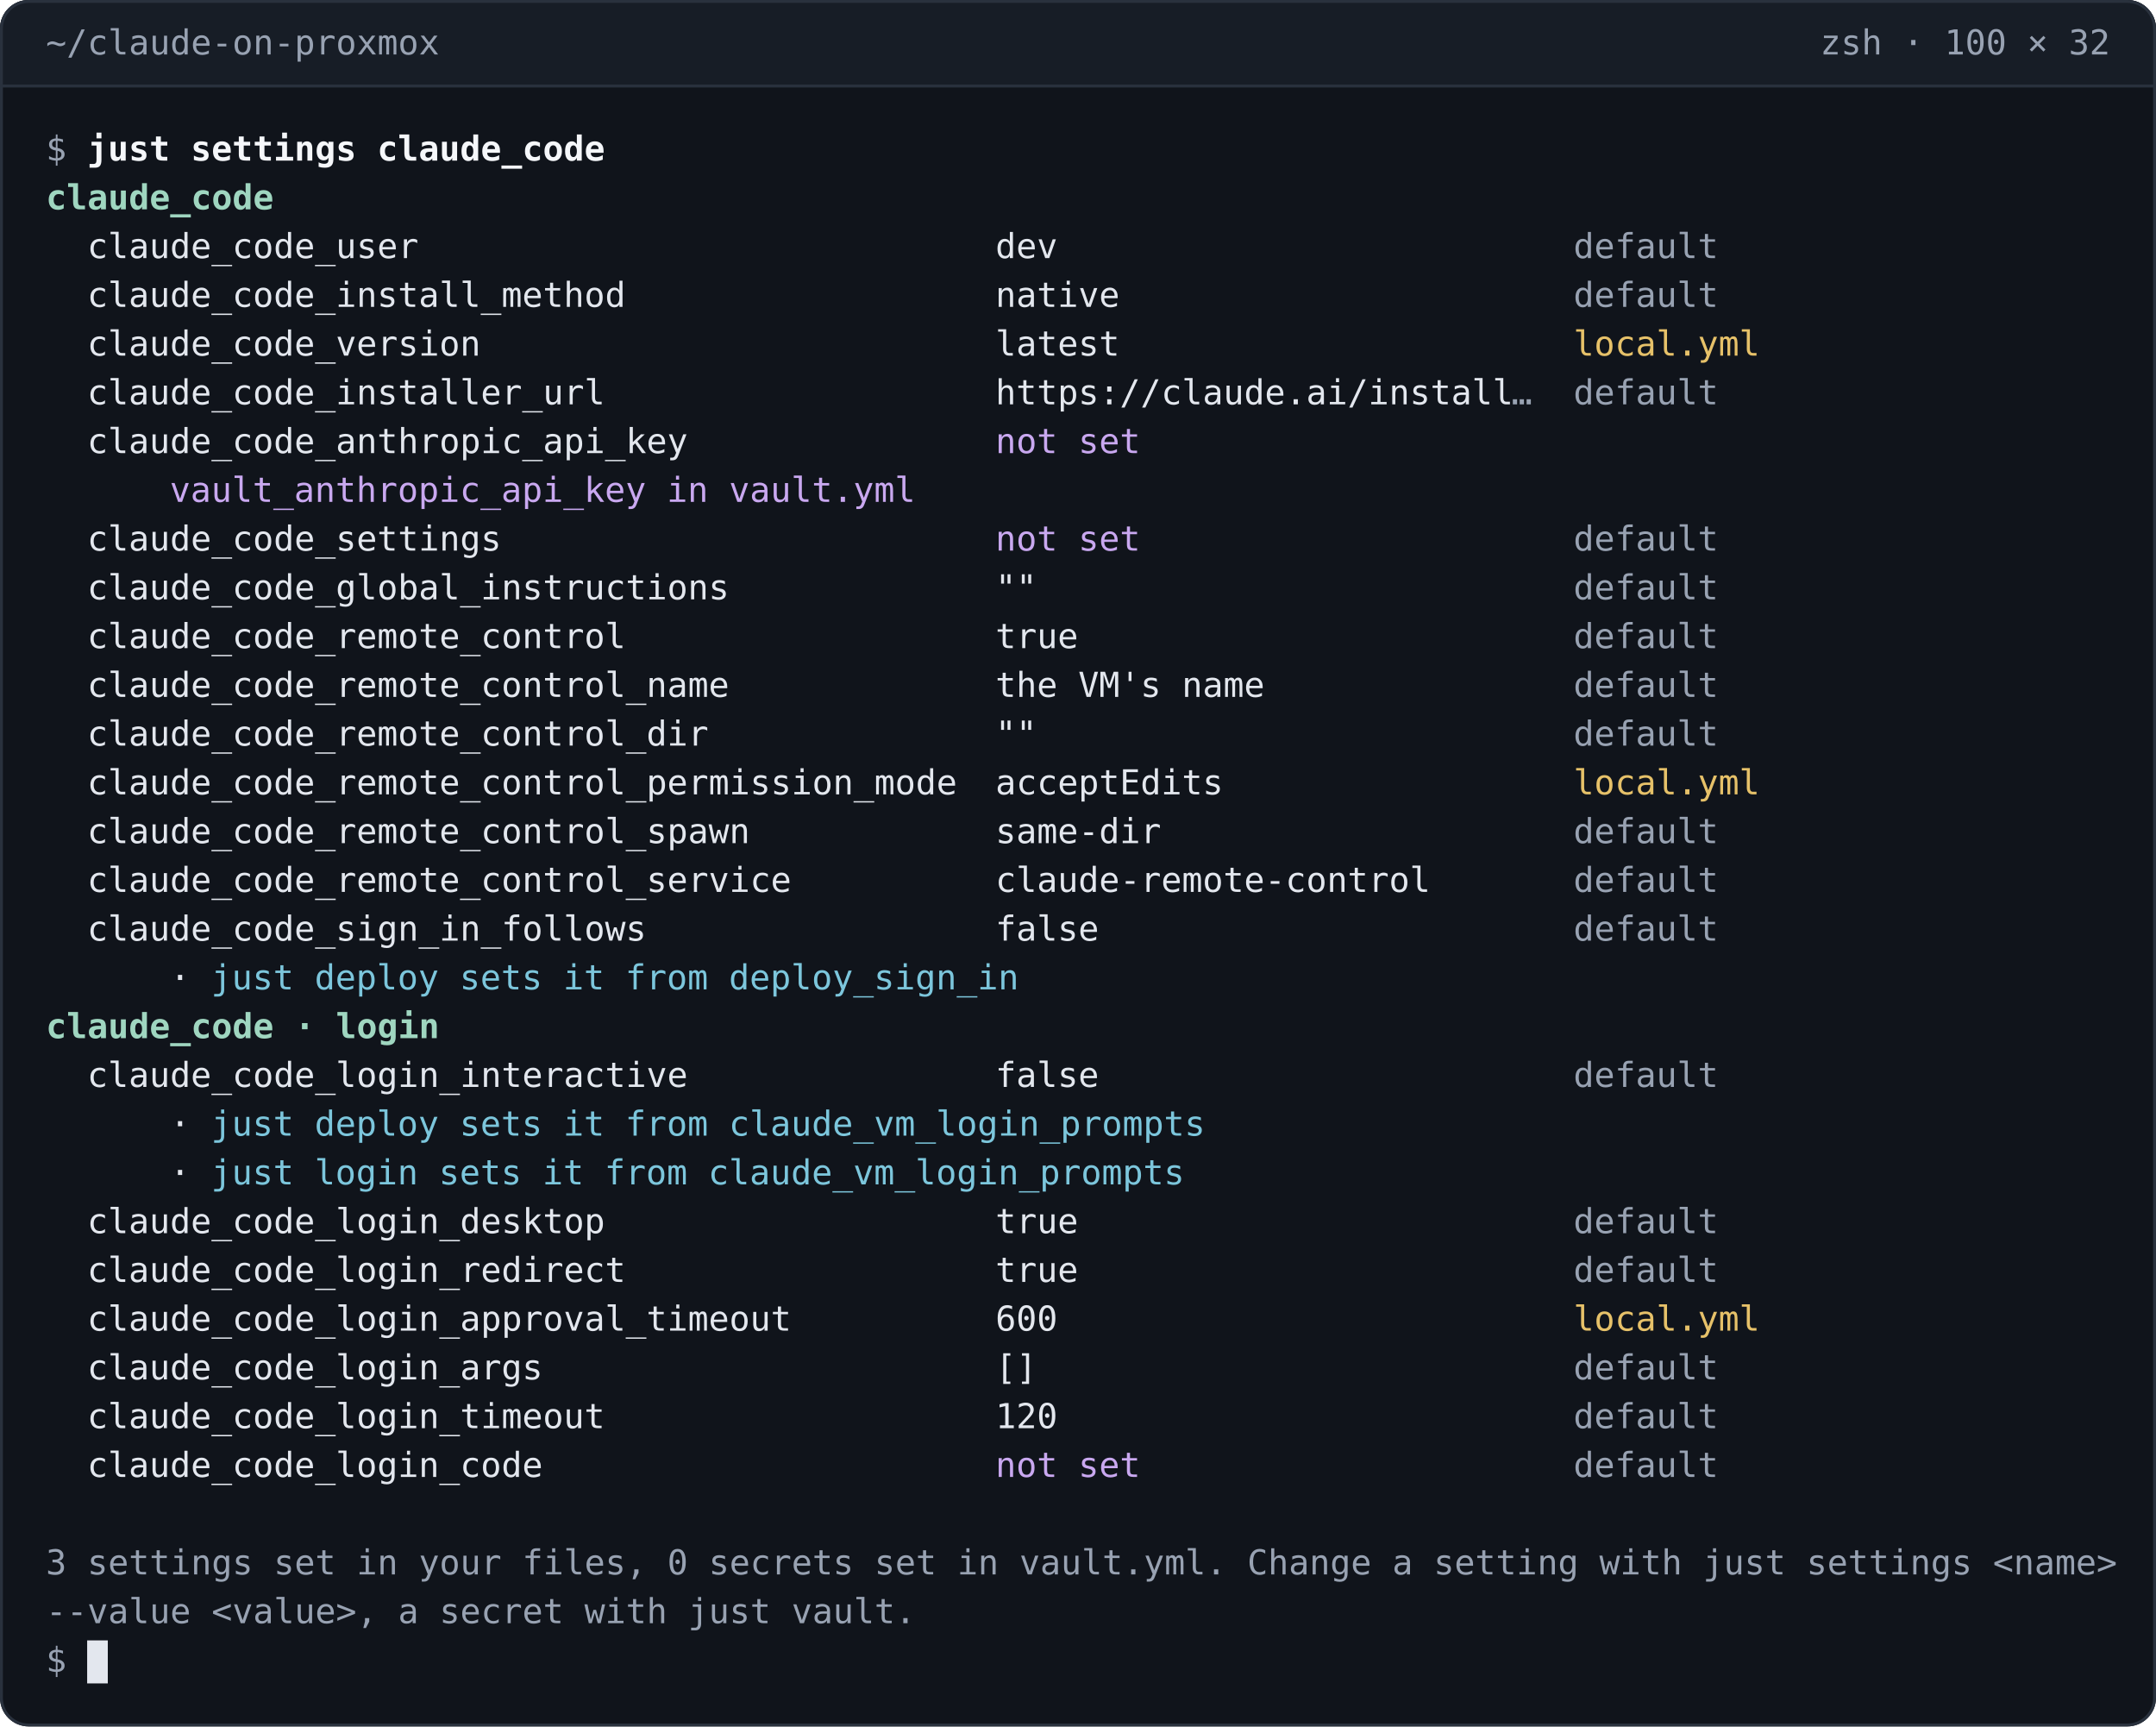
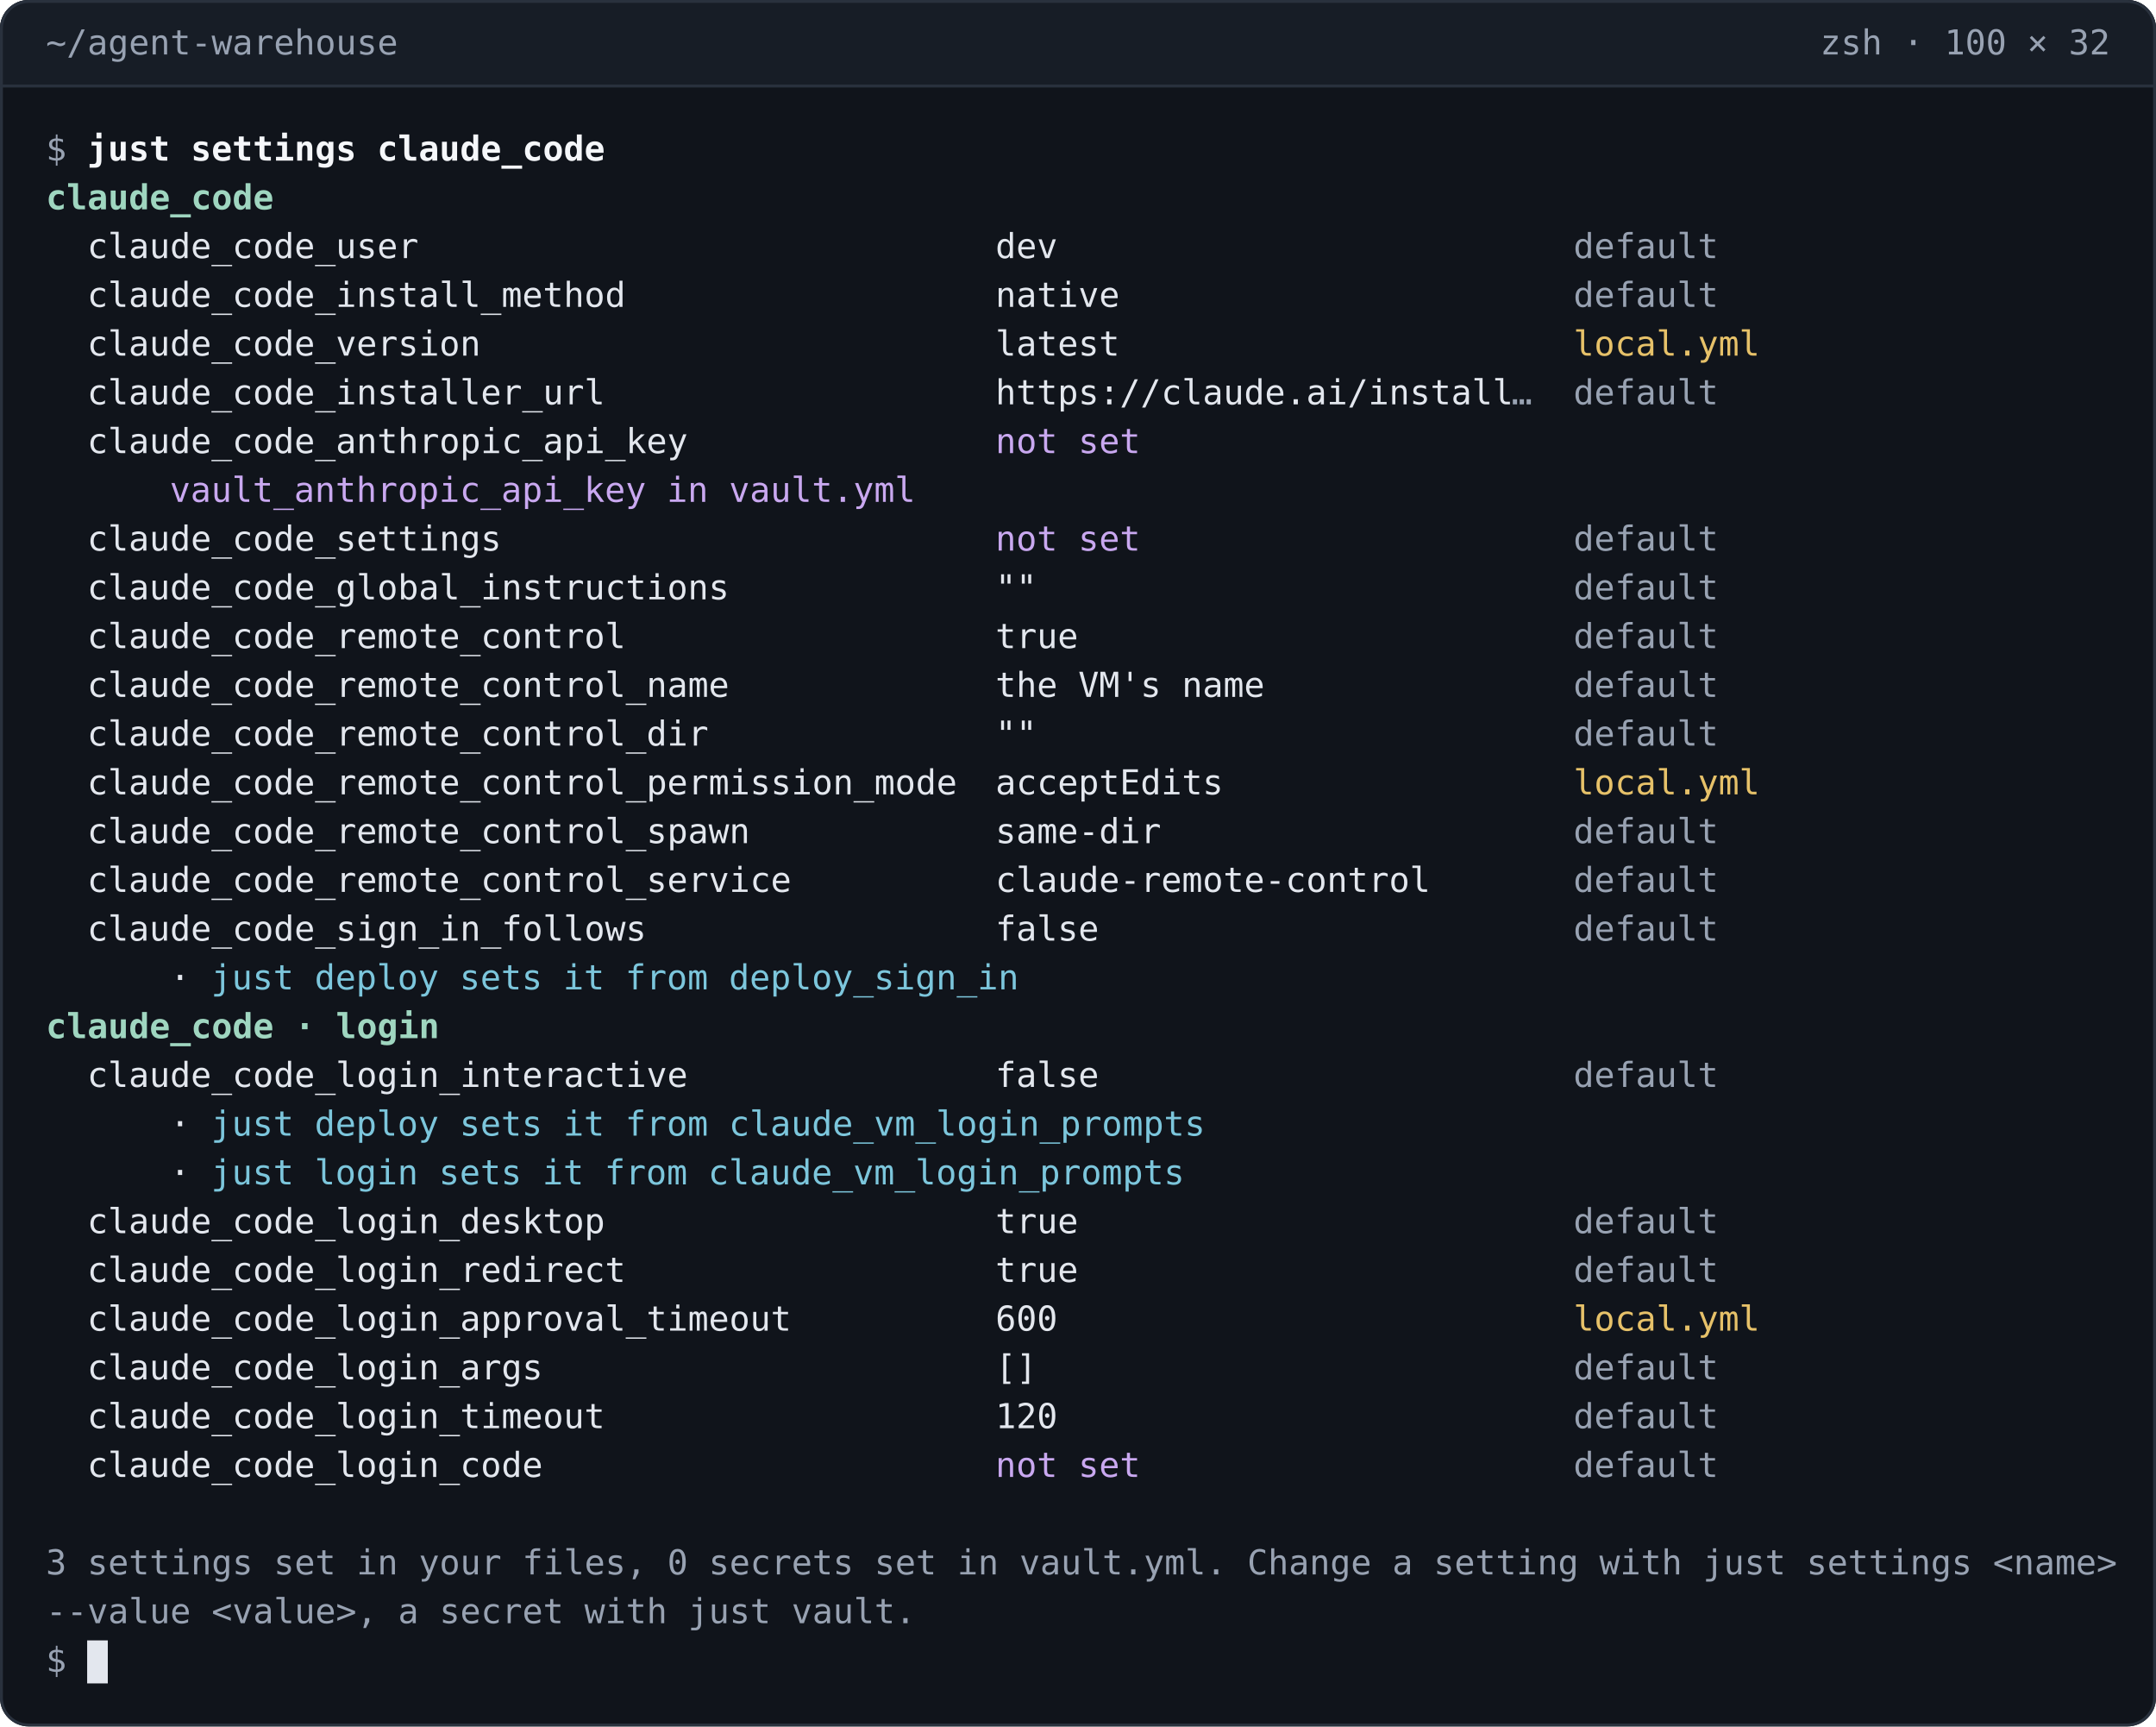
<svg xmlns="http://www.w3.org/2000/svg" xmlns:xlink="http://www.w3.org/1999/xlink" width="752" height="602" viewBox="0 0 752 602" role="img" aria-label="just settings claude_code: each variable of the role, its value and where it was set">
  <style>
text { font: 12px/1 ui-monospace, 'SF Mono', Menlo, 'DejaVu Sans Mono', Consolas, 'Liberation Mono', monospace; fill: #e3e7ee; white-space: pre; }
.d { fill: #98a2b2; }
.b { fill: #f5f7fa; }
.h { fill: #9fd6c0; }
.g { fill: #7ccf8e; }
.y { fill: #e6c169; }
.Y { fill: #e6c169; }
.r { fill: #f27c73; }
.c { fill: #7cc6dc; }
.m { fill: #c9a8f0; }
.b, .h, .Y { font-weight: 600; }
.bar { font-size: 12px; fill: #98a2b2; }
.cur { fill: #e3e7ee; }
@media (prefers-reduced-motion: no-preference) {
  .cur { animation: blink 1s step-end infinite; }
}
@keyframes blink { 0% { opacity: 1; } 50% { opacity: 0; } }
</style>
  <defs>
    <text id="l0">
      <tspan x="0.0" textLength="7.2" class="d">$</tspan>
      <tspan x="14.4" textLength="180.0" class="b">just settings claude_code</tspan>
    </text>
    <text id="l1">
      <tspan x="0.0" textLength="79.2" class="h">claude_code</tspan>
    </text>
    <text id="l2">
      <tspan x="14.4" textLength="115.2">claude_code_user</tspan>
      <tspan x="331.2" textLength="21.6">dev</tspan>
      <tspan x="532.8" textLength="50.4" class="d">default</tspan>
    </text>
    <text id="l3">
      <tspan x="14.4" textLength="187.2">claude_code_install_method</tspan>
      <tspan x="331.2" textLength="43.2">native</tspan>
      <tspan x="532.8" textLength="50.4" class="d">default</tspan>
    </text>
    <text id="l4">
      <tspan x="14.4" textLength="136.8">claude_code_version</tspan>
      <tspan x="331.2" textLength="43.2">latest</tspan>
      <tspan x="532.8" textLength="64.8" class="y">local.yml</tspan>
    </text>
    <text id="l5">
      <tspan x="14.4" textLength="180.0">claude_code_installer_url</tspan>
      <tspan x="331.2" textLength="180.0">https://claude.ai/install</tspan>
      <tspan x="511.2" textLength="7.2" class="d">…</tspan>
      <tspan x="532.8" textLength="50.4" class="d">default</tspan>
    </text>
    <text id="l6">
      <tspan x="14.4" textLength="208.8">claude_code_anthropic_api_key</tspan>
      <tspan x="331.2" textLength="50.4" class="m">not set</tspan>
    </text>
    <text id="l7">
      <tspan x="43.2" textLength="259.2" class="m">vault_anthropic_api_key in vault.yml</tspan>
    </text>
    <text id="l8">
      <tspan x="14.4" textLength="144.0">claude_code_settings</tspan>
      <tspan x="331.2" textLength="50.4" class="m">not set</tspan>
      <tspan x="532.8" textLength="50.4" class="d">default</tspan>
    </text>
    <text id="l9">
      <tspan x="14.4" textLength="223.2">claude_code_global_instructions</tspan>
      <tspan x="331.2" textLength="14.4">""</tspan>
      <tspan x="532.8" textLength="50.4" class="d">default</tspan>
    </text>
    <text id="l10">
      <tspan x="14.4" textLength="187.2">claude_code_remote_control</tspan>
      <tspan x="331.2" textLength="28.8">true</tspan>
      <tspan x="532.8" textLength="50.4" class="d">default</tspan>
    </text>
    <text id="l11">
      <tspan x="14.4" textLength="223.2">claude_code_remote_control_name</tspan>
      <tspan x="331.2" textLength="93.6">the VM's name</tspan>
      <tspan x="532.8" textLength="50.4" class="d">default</tspan>
    </text>
    <text id="l12">
      <tspan x="14.4" textLength="216.0">claude_code_remote_control_dir</tspan>
      <tspan x="331.2" textLength="14.4">""</tspan>
      <tspan x="532.8" textLength="50.4" class="d">default</tspan>
    </text>
    <text id="l13">
      <tspan x="14.4" textLength="302.4">claude_code_remote_control_permission_mode</tspan>
      <tspan x="331.2" textLength="79.2">acceptEdits</tspan>
      <tspan x="532.8" textLength="64.8" class="y">local.yml</tspan>
    </text>
    <text id="l14">
      <tspan x="14.4" textLength="230.4">claude_code_remote_control_spawn</tspan>
      <tspan x="331.2" textLength="57.6">same-dir</tspan>
      <tspan x="532.8" textLength="50.4" class="d">default</tspan>
    </text>
    <text id="l15">
      <tspan x="14.4" textLength="244.8">claude_code_remote_control_service</tspan>
      <tspan x="331.2" textLength="151.2">claude-remote-control</tspan>
      <tspan x="532.8" textLength="50.4" class="d">default</tspan>
    </text>
    <text id="l16">
      <tspan x="14.4" textLength="194.4">claude_code_sign_in_follows</tspan>
      <tspan x="331.2" textLength="36.0">false</tspan>
      <tspan x="532.8" textLength="50.4" class="d">default</tspan>
    </text>
    <text id="l17">
      <tspan x="43.2" textLength="7.2">·</tspan>
      <tspan x="57.6" textLength="280.8" class="c">just deploy sets it from deploy_sign_in</tspan>
    </text>
    <text id="l18">
      <tspan x="0.0" textLength="136.8" class="h">claude_code · login</tspan>
    </text>
    <text id="l19">
      <tspan x="14.4" textLength="208.8">claude_code_login_interactive</tspan>
      <tspan x="331.2" textLength="36.0">false</tspan>
      <tspan x="532.8" textLength="50.4" class="d">default</tspan>
    </text>
    <text id="l20">
      <tspan x="43.2" textLength="7.2">·</tspan>
      <tspan x="57.6" textLength="345.6" class="c">just deploy sets it from claude_vm_login_prompts</tspan>
    </text>
    <text id="l21">
      <tspan x="43.2" textLength="7.2">·</tspan>
      <tspan x="57.6" textLength="338.4" class="c">just login sets it from claude_vm_login_prompts</tspan>
    </text>
    <text id="l22">
      <tspan x="14.4" textLength="180.0">claude_code_login_desktop</tspan>
      <tspan x="331.2" textLength="28.8">true</tspan>
      <tspan x="532.8" textLength="50.4" class="d">default</tspan>
    </text>
    <text id="l23">
      <tspan x="14.4" textLength="187.2">claude_code_login_redirect</tspan>
      <tspan x="331.2" textLength="28.8">true</tspan>
      <tspan x="532.8" textLength="50.4" class="d">default</tspan>
    </text>
    <text id="l24">
      <tspan x="14.4" textLength="244.8">claude_code_login_approval_timeout</tspan>
      <tspan x="331.2" textLength="21.6">600</tspan>
      <tspan x="532.8" textLength="64.8" class="y">local.yml</tspan>
    </text>
    <text id="l25">
      <tspan x="14.4" textLength="158.4">claude_code_login_args</tspan>
      <tspan x="331.2" textLength="14.4">[]</tspan>
      <tspan x="532.8" textLength="50.4" class="d">default</tspan>
    </text>
    <text id="l26">
      <tspan x="14.4" textLength="180.0">claude_code_login_timeout</tspan>
      <tspan x="331.2" textLength="21.6">120</tspan>
      <tspan x="532.8" textLength="50.4" class="d">default</tspan>
    </text>
    <text id="l27">
      <tspan x="14.4" textLength="158.4">claude_code_login_code</tspan>
      <tspan x="331.2" textLength="50.4" class="m">not set</tspan>
      <tspan x="532.8" textLength="50.4" class="d">default</tspan>
    </text>
    <text id="l28">
      <tspan x="0.0" textLength="720.0" class="d">3 settings set in your files, 0 secrets set in vault.yml. Change a setting with just settings &lt;name&gt;</tspan>
    </text>
    <text id="l29">
      <tspan x="0.0" textLength="302.4" class="d">--value &lt;value&gt;, a secret with just vault.</tspan>
    </text>
    <text id="l30">
      <tspan x="0.0" textLength="7.2" class="d">$</tspan>
    </text>
  </defs>
  <rect width="752" height="602" rx="10" fill="#10141b" />
  <path d="M10 0H742a10 10 0 0 1 10 10V30H0V10A10 10 0 0 1 10 0z" fill="#171d26" />
  <path d="M0 30H752" stroke="#29313d" stroke-width="1" />
  <rect x="0.5" y="0.5" width="751" height="601" rx="9.5" fill="none" stroke="#29313d" />
-   <text class="bar" x="16" y="19">~/claude-on-proxmox</text>
+   <text class="bar" x="16" y="19">~/agent-warehouse</text>
  <text class="bar" x="736" y="19" text-anchor="end">zsh · 100 × 32</text>
  <g transform="translate(16 56)">
    <use href="#l0" xlink:href="#l0" y="0" />
    <use href="#l1" xlink:href="#l1" y="17" />
    <use href="#l2" xlink:href="#l2" y="34" />
    <use href="#l3" xlink:href="#l3" y="51" />
    <use href="#l4" xlink:href="#l4" y="68" />
    <use href="#l5" xlink:href="#l5" y="85" />
    <use href="#l6" xlink:href="#l6" y="102" />
    <use href="#l7" xlink:href="#l7" y="119" />
    <use href="#l8" xlink:href="#l8" y="136" />
    <use href="#l9" xlink:href="#l9" y="153" />
    <use href="#l10" xlink:href="#l10" y="170" />
    <use href="#l11" xlink:href="#l11" y="187" />
    <use href="#l12" xlink:href="#l12" y="204" />
    <use href="#l13" xlink:href="#l13" y="221" />
    <use href="#l14" xlink:href="#l14" y="238" />
    <use href="#l15" xlink:href="#l15" y="255" />
    <use href="#l16" xlink:href="#l16" y="272" />
    <use href="#l17" xlink:href="#l17" y="289" />
    <use href="#l18" xlink:href="#l18" y="306" />
    <use href="#l19" xlink:href="#l19" y="323" />
    <use href="#l20" xlink:href="#l20" y="340" />
    <use href="#l21" xlink:href="#l21" y="357" />
    <use href="#l22" xlink:href="#l22" y="374" />
    <use href="#l23" xlink:href="#l23" y="391" />
    <use href="#l24" xlink:href="#l24" y="408" />
    <use href="#l25" xlink:href="#l25" y="425" />
    <use href="#l26" xlink:href="#l26" y="442" />
    <use href="#l27" xlink:href="#l27" y="459" />
    <use href="#l28" xlink:href="#l28" y="493" />
    <use href="#l29" xlink:href="#l29" y="510" />
    <use href="#l30" xlink:href="#l30" y="527" />
    <rect class="cur" x="14.4" y="516" width="7.2" height="15" />
  </g>
</svg>
